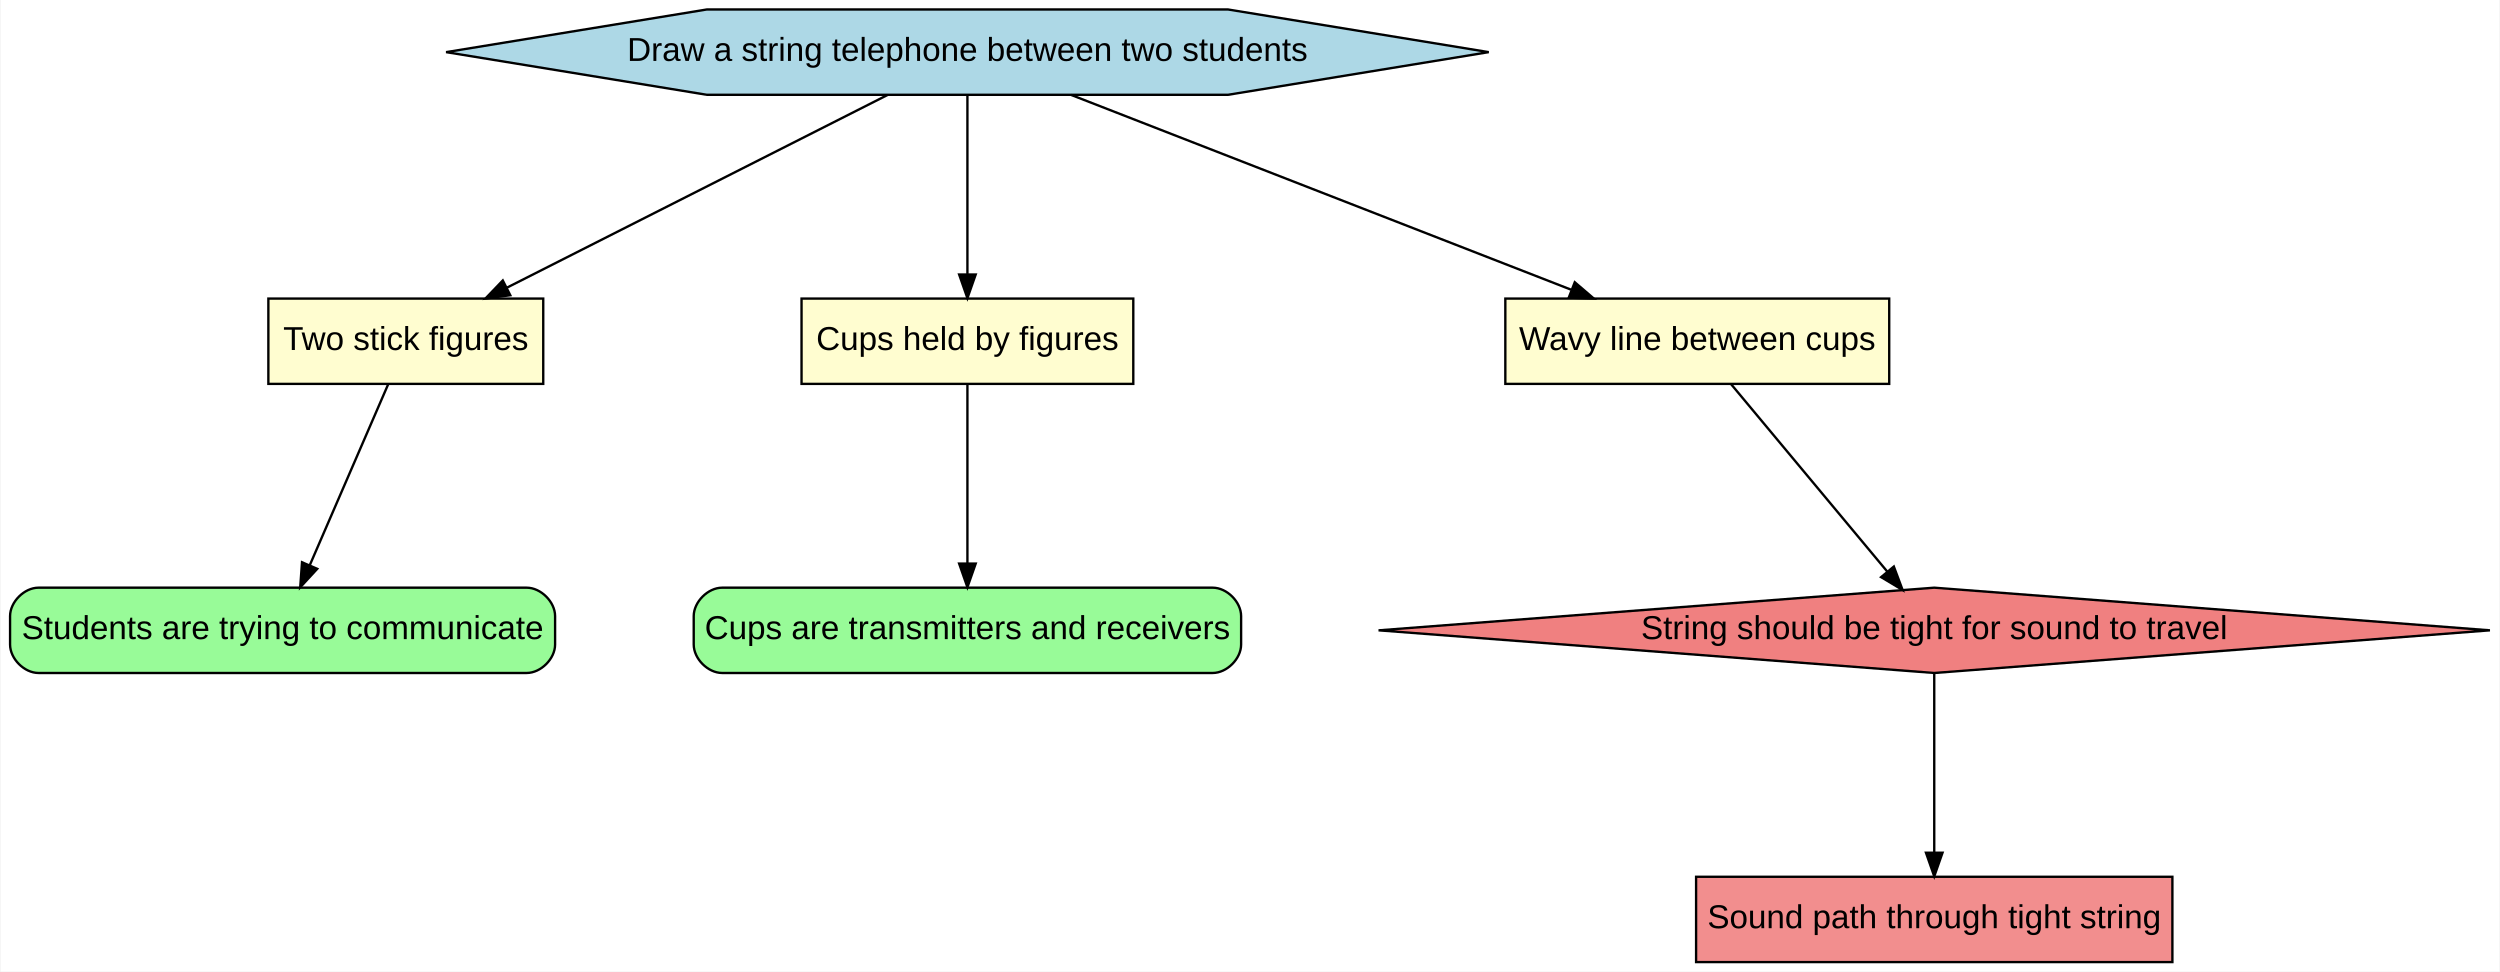
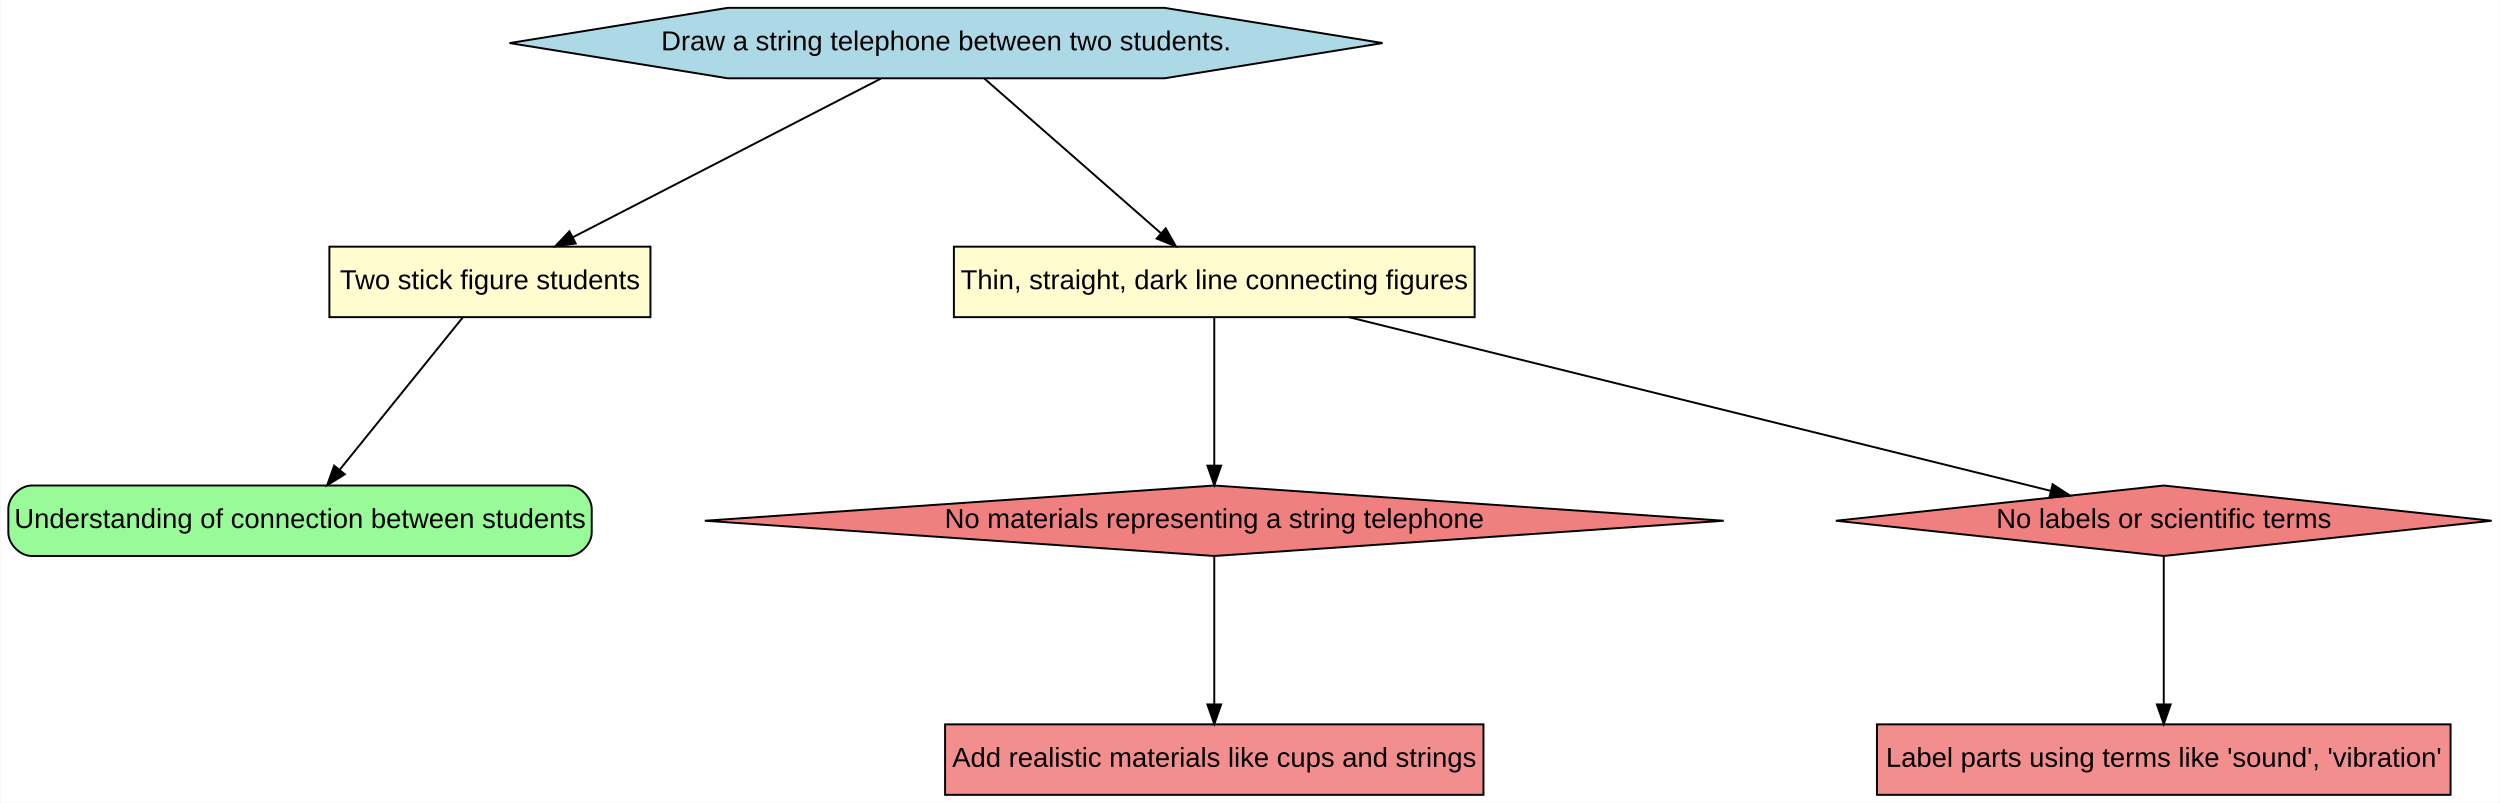
- <svg xmlns="http://www.w3.org/2000/svg" width="1055pt" height="410pt" viewBox="0.00 0.00 1054.50 410.00">
+ <svg xmlns="http://www.w3.org/2000/svg" width="1277pt" height="410pt" viewBox="0.00 0.00 1276.50 410.00">
  <g id="graph0" class="graph" transform="scale(1 1) rotate(0) translate(4 406)">
-     <polygon fill="white" stroke="transparent" points="-4,4 -4,-406 1050.5,-406 1050.5,4 -4,4" />
+     <polygon fill="white" stroke="transparent" points="-4,4 -4,-406 1272.5,-406 1272.5,4 -4,4" />
    <g id="node1" class="node">
-       <polygon fill="lightblue" stroke="black" points="624,-384 514,-402 294,-402 184,-384 294,-366 514,-366 624,-384" />
-       <text text-anchor="middle" x="404" y="-380.3" font-family="Arial" font-size="14.00">Draw a string telephone between two students</text>
+       <polygon fill="lightblue" stroke="black" points="702,-384 590.5,-402 367.5,-402 256,-384 367.5,-366 590.5,-366 702,-384" />
+       <text text-anchor="middle" x="479" y="-380.3" font-family="Arial" font-size="14.00">Draw a string telephone between two students.</text>
    </g>
    <g id="node2" class="node">
-       <polygon fill="#fffdd0" stroke="black" points="225,-280 109,-280 109,-244 225,-244 225,-280" />
-       <text text-anchor="middle" x="167" y="-258.3" font-family="Arial" font-size="14.00">Two stick figures</text>
+       <polygon fill="#fffdd0" stroke="black" points="328,-280 164,-280 164,-244 328,-244 328,-280" />
+       <text text-anchor="middle" x="246" y="-258.3" font-family="Arial" font-size="14.00">Two stick figure students</text>
    </g>
    <g id="edge1" class="edge">
-       <path fill="none" stroke="black" d="M370.3,-365.93C328.09,-344.57 255.75,-307.94 209.71,-284.63" />
-       <polygon fill="black" stroke="black" points="211.09,-281.41 200.59,-280.01 207.93,-287.65 211.09,-281.41" />
+       <path fill="none" stroke="black" d="M445.62,-365.81C404.18,-344.47 333.47,-308.05 288.28,-284.77" />
+       <polygon fill="black" stroke="black" points="289.81,-281.62 279.32,-280.16 286.61,-287.85 289.81,-281.62" />
    </g>
    <g id="node3" class="node">
-       <polygon fill="#fffdd0" stroke="black" points="474,-280 334,-280 334,-244 474,-244 474,-280" />
-       <text text-anchor="middle" x="404" y="-258.3" font-family="Arial" font-size="14.00">Cups held by figures</text>
+       <polygon fill="#fffdd0" stroke="black" points="749,-280 483,-280 483,-244 749,-244 749,-280" />
+       <text text-anchor="middle" x="616" y="-258.3" font-family="Arial" font-size="14.00">Thin, straight, dark line connecting figures</text>
    </g>
    <g id="edge2" class="edge">
-       <path fill="none" stroke="black" d="M404,-365.81C404,-346.11 404,-313.58 404,-290.39" />
-       <polygon fill="black" stroke="black" points="407.5,-290.16 404,-280.16 400.5,-290.16 407.5,-290.16" />
+       <path fill="none" stroke="black" d="M498.63,-365.81C522.23,-345.13 561.98,-310.31 588.6,-287" />
+       <polygon fill="black" stroke="black" points="591.19,-289.38 596.41,-280.16 586.58,-284.12 591.19,-289.38" />
    </g>
    <g id="node4" class="node">
-       <polygon fill="#fffdd0" stroke="black" points="793,-280 631,-280 631,-244 793,-244 793,-280" />
-       <text text-anchor="middle" x="712" y="-258.3" font-family="Arial" font-size="14.00">Wavy line between cups</text>
+       <path fill="palegreen" stroke="black" d="M286,-158C286,-158 12,-158 12,-158 6,-158 0,-152 0,-146 0,-146 0,-134 0,-134 0,-128 6,-122 12,-122 12,-122 286,-122 286,-122 292,-122 298,-128 298,-134 298,-134 298,-146 298,-146 298,-152 292,-158 286,-158" />
+       <text text-anchor="middle" x="149" y="-136.3" font-family="Arial" font-size="14.00">Understanding of connection between students</text>
    </g>
    <g id="edge3" class="edge">
-       <path fill="none" stroke="black" d="M447.8,-365.93C503.34,-344.3 599.02,-307.02 658.73,-283.76" />
-       <polygon fill="black" stroke="black" points="660.3,-286.9 668.35,-280.01 657.76,-280.38 660.3,-286.9" />
+       <path fill="none" stroke="black" d="M232.1,-243.81C215.68,-223.49 188.21,-189.51 169.38,-166.21" />
+       <polygon fill="black" stroke="black" points="171.88,-163.73 162.87,-158.16 166.44,-168.14 171.88,-163.73" />
    </g>
    <g id="node5" class="node">
-       <path fill="palegreen" stroke="black" d="M218,-158C218,-158 12,-158 12,-158 6,-158 0,-152 0,-146 0,-146 0,-134 0,-134 0,-128 6,-122 12,-122 12,-122 218,-122 218,-122 224,-122 230,-128 230,-134 230,-134 230,-146 230,-146 230,-152 224,-158 218,-158" />
-       <text text-anchor="middle" x="115" y="-136.3" font-family="Arial" font-size="14.00">Students are trying to communicate</text>
+       <polygon fill="lightcoral" stroke="black" points="616,-158 355.76,-140 616,-122 876.24,-140 616,-158" />
+       <text text-anchor="middle" x="616" y="-136.3" font-family="Arial" font-size="14.00">No materials representing a string telephone</text>
    </g>
    <g id="edge4" class="edge">
-       <path fill="none" stroke="black" d="M159.55,-243.81C150.9,-223.85 136.54,-190.7 126.46,-167.45" />
-       <polygon fill="black" stroke="black" points="129.62,-165.95 122.44,-158.16 123.2,-168.73 129.62,-165.95" />
+       <path fill="none" stroke="black" d="M616,-243.81C616,-224.11 616,-191.58 616,-168.39" />
+       <polygon fill="black" stroke="black" points="619.5,-168.16 616,-158.16 612.5,-168.16 619.5,-168.16" />
    </g>
    <g id="node6" class="node">
-       <path fill="palegreen" stroke="black" d="M507.5,-158C507.5,-158 300.5,-158 300.5,-158 294.5,-158 288.5,-152 288.5,-146 288.5,-146 288.5,-134 288.5,-134 288.5,-128 294.5,-122 300.5,-122 300.5,-122 507.5,-122 507.5,-122 513.5,-122 519.5,-128 519.5,-134 519.5,-134 519.5,-146 519.5,-146 519.5,-152 513.5,-158 507.5,-158" />
-       <text text-anchor="middle" x="404" y="-136.3" font-family="Arial" font-size="14.00">Cups are transmitters and receivers</text>
+       <polygon fill="lightcoral" stroke="black" points="1101,-158 933.5,-140 1101,-122 1268.5,-140 1101,-158" />
+       <text text-anchor="middle" x="1101" y="-136.3" font-family="Arial" font-size="14.00">No labels or scientific terms</text>
    </g>
    <g id="edge5" class="edge">
-       <path fill="none" stroke="black" d="M404,-243.81C404,-224.11 404,-191.58 404,-168.39" />
-       <polygon fill="black" stroke="black" points="407.5,-168.16 404,-158.16 400.5,-168.16 407.5,-168.16" />
+       <path fill="none" stroke="black" d="M684.72,-244C780.81,-220.22 953.59,-177.47 1043.3,-155.26" />
+       <polygon fill="black" stroke="black" points="1044.22,-158.64 1053.1,-152.86 1042.55,-151.84 1044.22,-158.64" />
    </g>
    <g id="node7" class="node">
-       <polygon fill="lightcoral" stroke="black" points="812,-158 577.5,-140 812,-122 1046.5,-140 812,-158" />
-       <text text-anchor="middle" x="812" y="-136.3" font-family="Arial" font-size="14.00">String should be tight for sound to travel</text>
+       <polygon fill="#f28e8e" stroke="black" points="753.5,-36 478.5,-36 478.5,0 753.5,0 753.5,-36" />
+       <text text-anchor="middle" x="616" y="-14.3" font-family="Arial" font-size="14.00">Add realistic materials like cups and strings</text>
    </g>
    <g id="edge6" class="edge">
-       <path fill="none" stroke="black" d="M726.33,-243.81C743.62,-223.05 772.8,-188.04 792.23,-164.73" />
-       <polygon fill="black" stroke="black" points="794.95,-166.93 798.66,-157.01 789.57,-162.45 794.95,-166.93" />
+       <path fill="none" stroke="black" d="M616,-121.81C616,-102.11 616,-69.58 616,-46.39" />
+       <polygon fill="black" stroke="black" points="619.5,-46.16 616,-36.16 612.5,-46.16 619.5,-46.16" />
    </g>
    <g id="node8" class="node">
-       <polygon fill="#f28e8e" stroke="black" points="912.5,-36 711.5,-36 711.5,0 912.5,0 912.5,-36" />
-       <text text-anchor="middle" x="812" y="-14.3" font-family="Arial" font-size="14.00">Sound path through tight string</text>
+       <polygon fill="#f28e8e" stroke="black" points="1247.5,-36 954.5,-36 954.5,0 1247.5,0 1247.5,-36" />
+       <text text-anchor="middle" x="1101" y="-14.3" font-family="Arial" font-size="14.00">Label parts using terms like 'sound', 'vibration'</text>
    </g>
    <g id="edge7" class="edge">
-       <path fill="none" stroke="black" d="M812,-121.81C812,-102.11 812,-69.58 812,-46.39" />
-       <polygon fill="black" stroke="black" points="815.5,-46.16 812,-36.16 808.5,-46.16 815.5,-46.16" />
+       <path fill="none" stroke="black" d="M1101,-121.81C1101,-102.11 1101,-69.58 1101,-46.39" />
+       <polygon fill="black" stroke="black" points="1104.5,-46.16 1101,-36.16 1097.5,-46.16 1104.5,-46.16" />
    </g>
  </g>
</svg>
